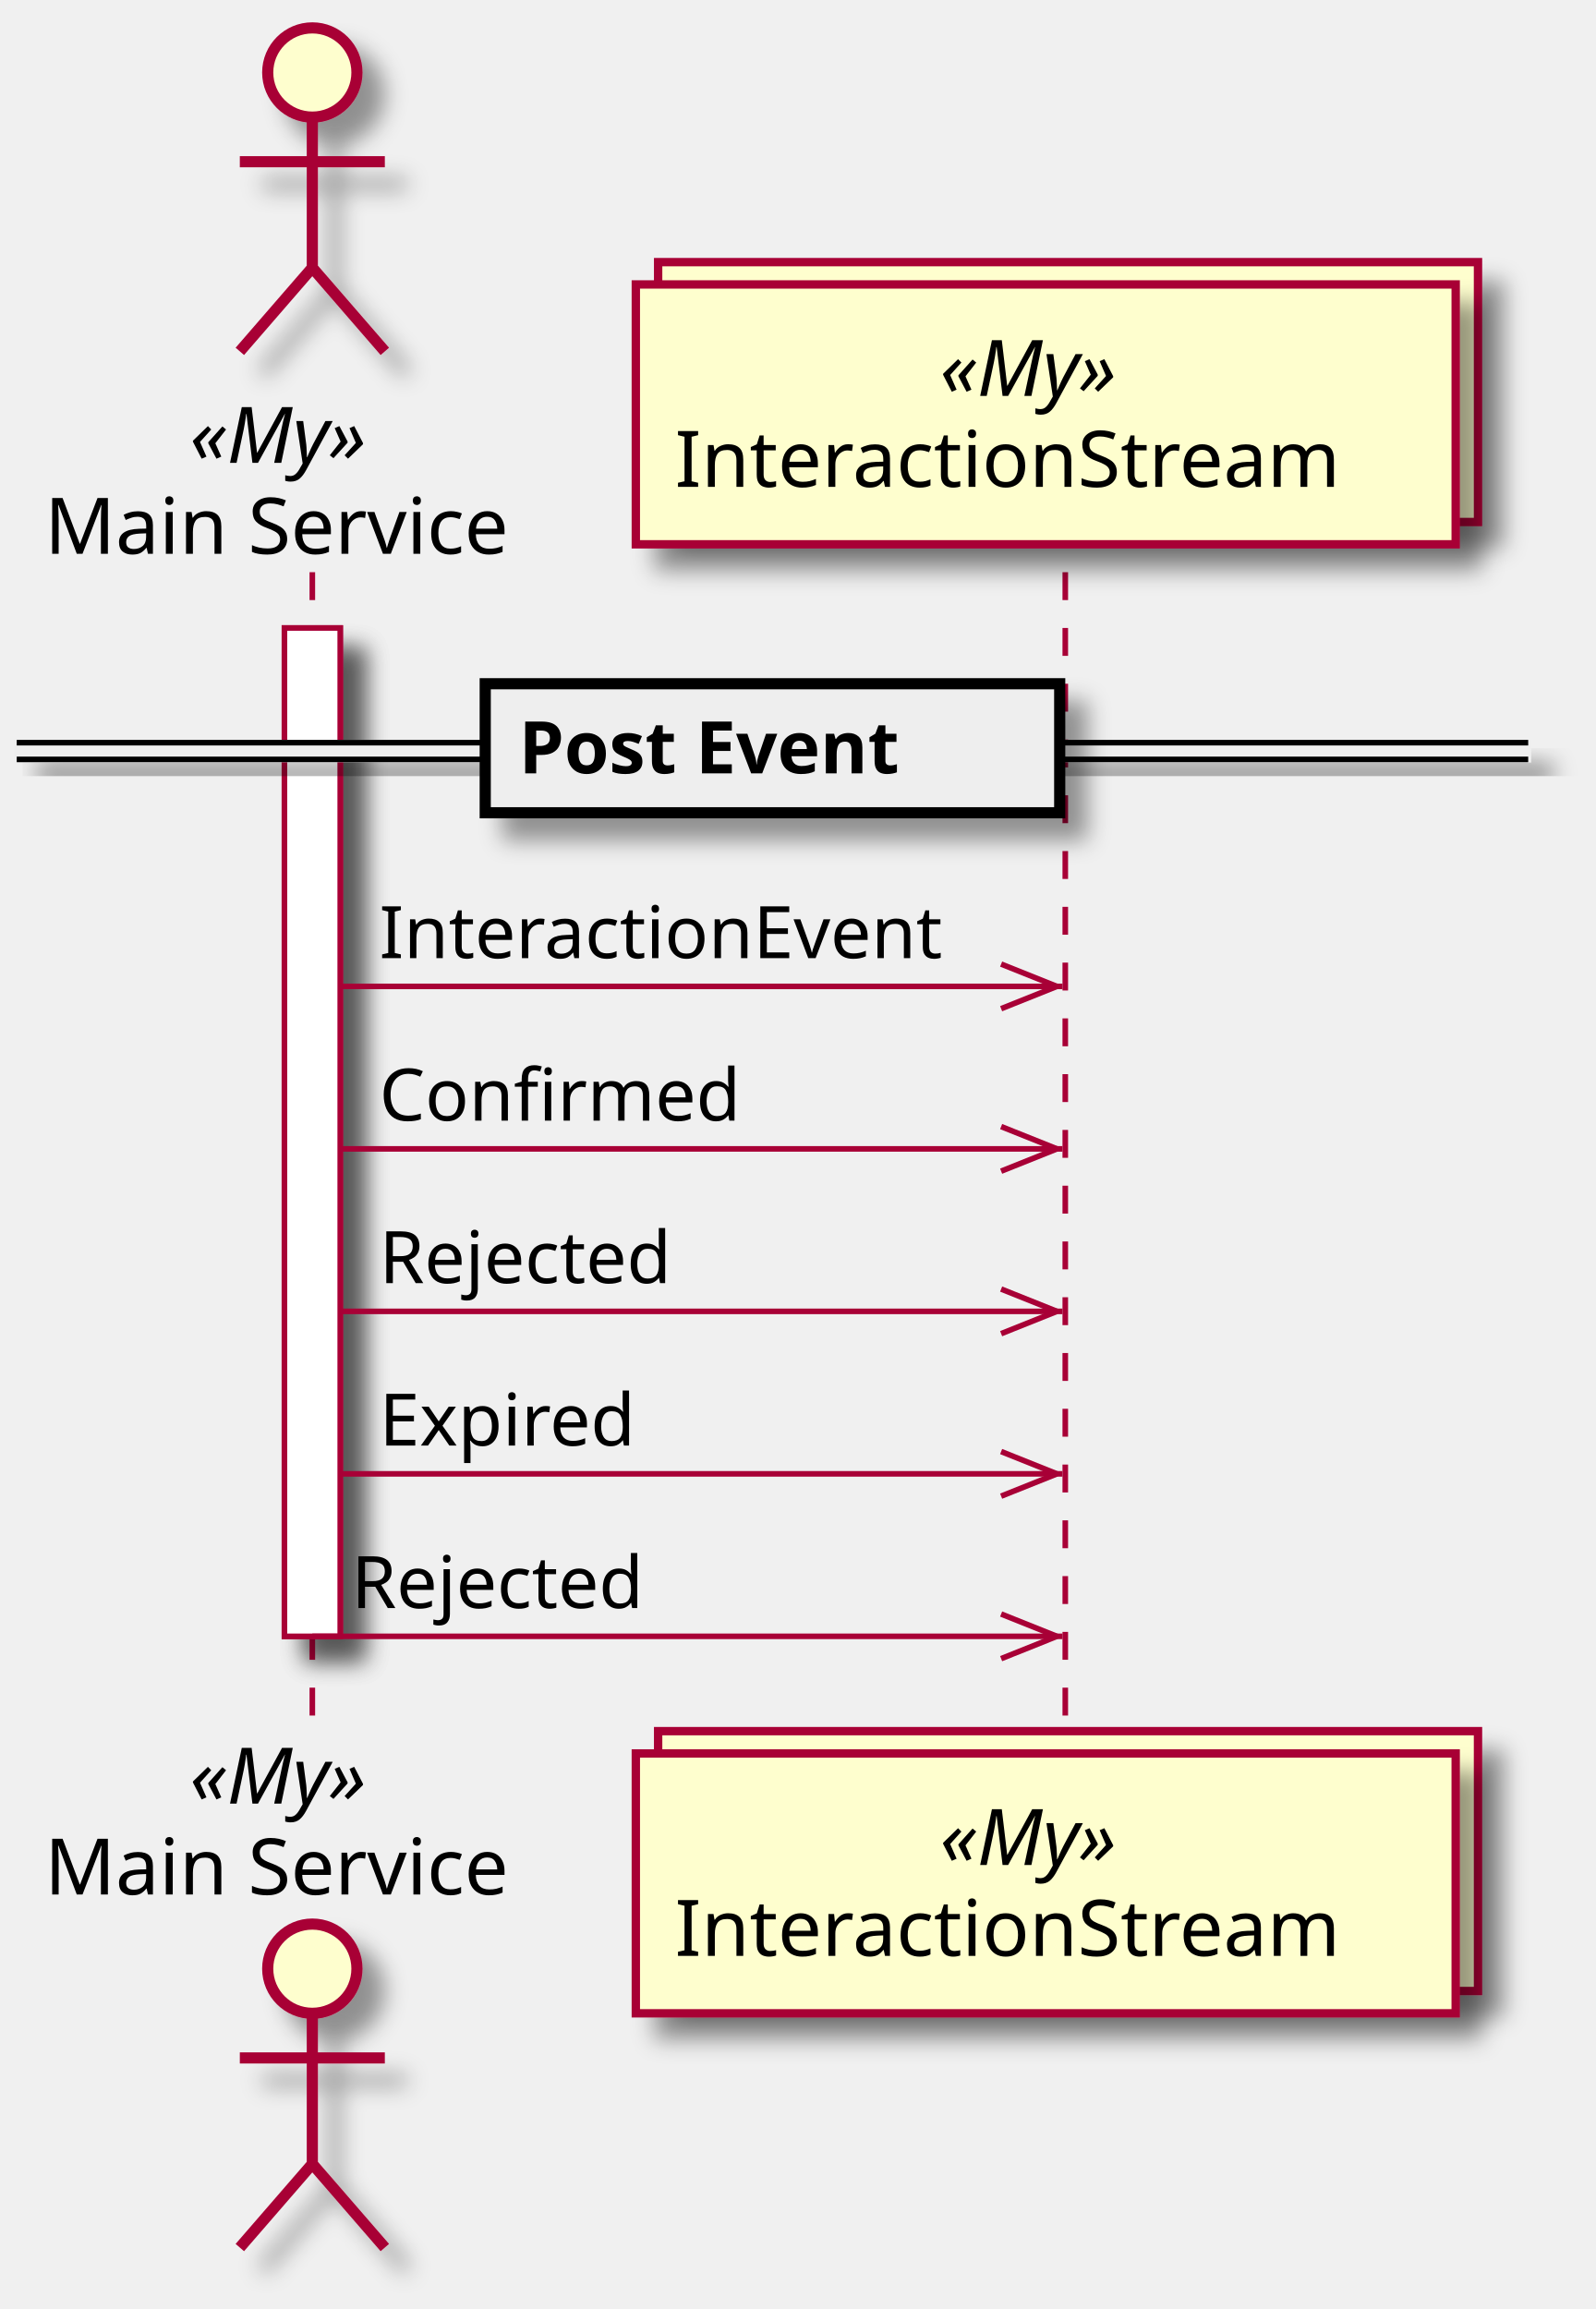
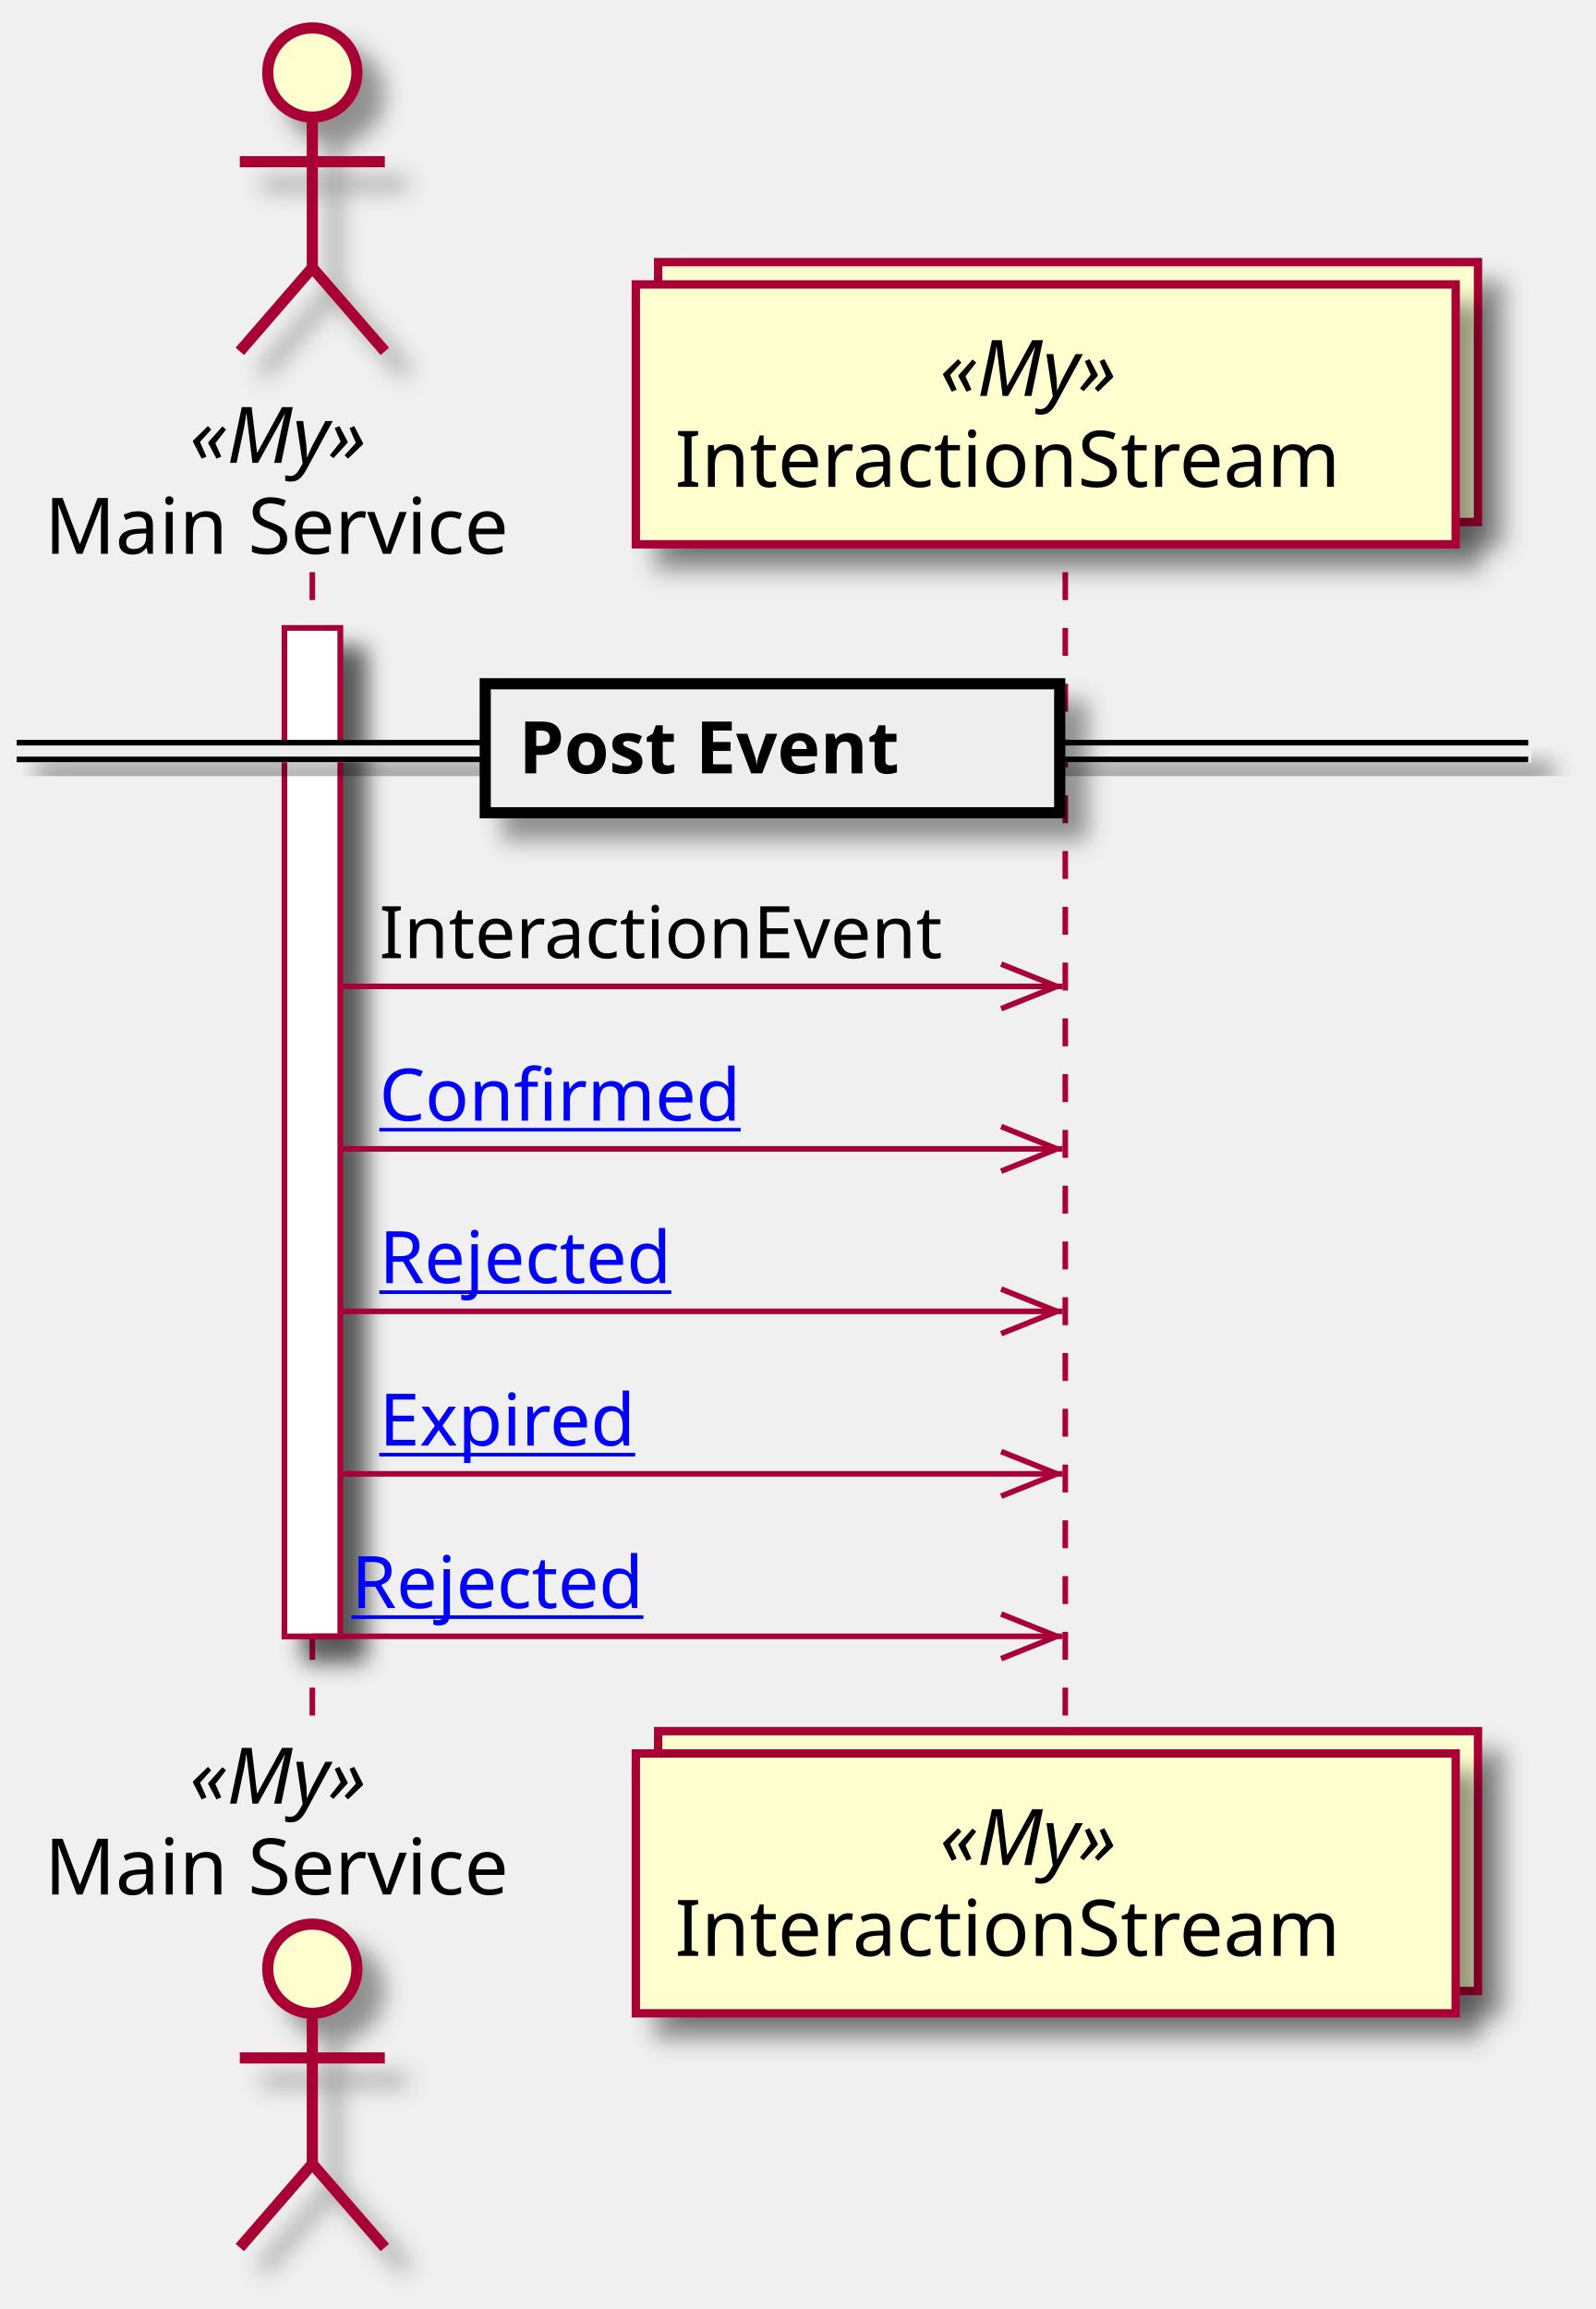
- <svg xmlns="http://www.w3.org/2000/svg" contentScriptType="application/ecmascript" contentStyleType="text/css" height="414px" preserveAspectRatio="none" style="width:286px;height:414px;" version="1.1" viewBox="0 0 286 414" width="286px" zoomAndPan="magnify">
+ <svg xmlns="http://www.w3.org/2000/svg" xmlns:xlink="http://www.w3.org/1999/xlink" contentScriptType="application/ecmascript" contentStyleType="text/css" height="414px" preserveAspectRatio="none" style="width:286px;height:414px;" version="1.1" viewBox="0 0 286 414" width="286px" zoomAndPan="magnify">
  <defs>
-     <filter height="300%" id="f1le7okomlbcp1" width="300%" x="-1" y="-1">
+     <filter height="300%" id="f6dzk0utaa0hd" width="300%" x="-1" y="-1">
      <feGaussianBlur result="blurOut" stdDeviation="2.0" />
      <feColorMatrix in="blurOut" result="blurOut2" type="matrix" values="0 0 0 0 0 0 0 0 0 0 0 0 0 0 0 0 0 0 .4 0" />
      <feOffset dx="4.0" dy="4.0" in="blurOut2" result="blurOut3" />
      <feBlend in="SourceGraphic" in2="blurOut3" mode="normal" />
    </filter>
  </defs>
  <g>
-     <rect fill="#FFFFFF" filter="url(#f1le7okomlbcp1)" height="180.797" style="stroke: #A80036; stroke-width: 1.0;" width="10" x="51" y="112.594" />
+     <rect fill="#FFFFFF" filter="url(#f6dzk0utaa0hd)" height="180.797" style="stroke: #A80036; stroke-width: 1.0;" width="10" x="51" y="112.594" />
    <line style="stroke: #A80036; stroke-width: 1.0; stroke-dasharray: 5.0,5.0;" x1="56" x2="56" y1="102.594" y2="311.391" />
    <line style="stroke: #A80036; stroke-width: 1.0; stroke-dasharray: 5.0,5.0;" x1="191" x2="191" y1="102.594" y2="311.391" />
    <text fill="#000000" font-family="sans-serif" font-size="14" font-style="italic" lengthAdjust="spacingAndGlyphs" textLength="38" x="34" y="82.995">«My»</text>
    <text fill="#000000" font-family="sans-serif" font-size="14" lengthAdjust="spacingAndGlyphs" textLength="90" x="8" y="99.292">Main Service</text>
-     <ellipse cx="56" cy="13" fill="#FEFECE" filter="url(#f1le7okomlbcp1)" rx="8" ry="8" style="stroke: #A80036; stroke-width: 2.0;" />
-     <path d="M56,21 L56,48 M43,29 L69,29 M56,48 L43,63 M56,48 L69,63 " fill="none" filter="url(#f1le7okomlbcp1)" style="stroke: #A80036; stroke-width: 2.0;" />
+     <ellipse cx="56" cy="13" fill="#FEFECE" filter="url(#f6dzk0utaa0hd)" rx="8" ry="8" style="stroke: #A80036; stroke-width: 2.0;" />
+     <path d="M56,21 L56,48 M43,29 L69,29 M56,48 L43,63 M56,48 L69,63 " fill="none" filter="url(#f6dzk0utaa0hd)" style="stroke: #A80036; stroke-width: 2.0;" />
    <text fill="#000000" font-family="sans-serif" font-size="14" font-style="italic" lengthAdjust="spacingAndGlyphs" textLength="38" x="34" y="323.386">«My»</text>
    <text fill="#000000" font-family="sans-serif" font-size="14" lengthAdjust="spacingAndGlyphs" textLength="90" x="8" y="339.683">Main Service</text>
-     <ellipse cx="56" cy="352.984" fill="#FEFECE" filter="url(#f1le7okomlbcp1)" rx="8" ry="8" style="stroke: #A80036; stroke-width: 2.0;" />
-     <path d="M56,360.984 L56,387.984 M43,368.984 L69,368.984 M56,387.984 L43,402.984 M56,387.984 L69,402.984 " fill="none" filter="url(#f1le7okomlbcp1)" style="stroke: #A80036; stroke-width: 2.0;" />
-     <rect fill="#FEFECE" filter="url(#f1le7okomlbcp1)" height="46.594" style="stroke: #A80036; stroke-width: 1.5;" width="147" x="118" y="47" />
-     <rect fill="#FEFECE" filter="url(#f1le7okomlbcp1)" height="46.594" style="stroke: #A80036; stroke-width: 1.5;" width="147" x="114" y="51" />
+     <ellipse cx="56" cy="352.984" fill="#FEFECE" filter="url(#f6dzk0utaa0hd)" rx="8" ry="8" style="stroke: #A80036; stroke-width: 2.0;" />
+     <path d="M56,360.984 L56,387.984 M43,368.984 L69,368.984 M56,387.984 L43,402.984 M56,387.984 L69,402.984 " fill="none" filter="url(#f6dzk0utaa0hd)" style="stroke: #A80036; stroke-width: 2.0;" />
+     <rect fill="#FEFECE" filter="url(#f6dzk0utaa0hd)" height="46.594" style="stroke: #A80036; stroke-width: 1.5;" width="147" x="118" y="47" />
+     <rect fill="#FEFECE" filter="url(#f6dzk0utaa0hd)" height="46.594" style="stroke: #A80036; stroke-width: 1.5;" width="147" x="114" y="51" />
    <text fill="#000000" font-family="sans-serif" font-size="14" font-style="italic" lengthAdjust="spacingAndGlyphs" textLength="38" x="168.5" y="70.995">«My»</text>
    <text fill="#000000" font-family="sans-serif" font-size="14" lengthAdjust="spacingAndGlyphs" textLength="133" x="121" y="87.292">InteractionStream</text>
-     <rect fill="#FEFECE" filter="url(#f1le7okomlbcp1)" height="46.594" style="stroke: #A80036; stroke-width: 1.5;" width="147" x="118" y="310.391" />
-     <rect fill="#FEFECE" filter="url(#f1le7okomlbcp1)" height="46.594" style="stroke: #A80036; stroke-width: 1.5;" width="147" x="114" y="314.391" />
+     <rect fill="#FEFECE" filter="url(#f6dzk0utaa0hd)" height="46.594" style="stroke: #A80036; stroke-width: 1.5;" width="147" x="118" y="310.391" />
+     <rect fill="#FEFECE" filter="url(#f6dzk0utaa0hd)" height="46.594" style="stroke: #A80036; stroke-width: 1.5;" width="147" x="114" y="314.391" />
    <text fill="#000000" font-family="sans-serif" font-size="14" font-style="italic" lengthAdjust="spacingAndGlyphs" textLength="38" x="168.5" y="334.386">«My»</text>
    <text fill="#000000" font-family="sans-serif" font-size="14" lengthAdjust="spacingAndGlyphs" textLength="133" x="121" y="350.683">InteractionStream</text>
-     <rect fill="#FFFFFF" filter="url(#f1le7okomlbcp1)" height="180.797" style="stroke: #A80036; stroke-width: 1.0;" width="10" x="51" y="112.594" />
-     <rect fill="#EEEEEE" filter="url(#f1le7okomlbcp1)" height="3" style="stroke: #EEEEEE; stroke-width: 1.0;" width="271" x="3" y="133.16" />
+     <rect fill="#FFFFFF" filter="url(#f6dzk0utaa0hd)" height="180.797" style="stroke: #A80036; stroke-width: 1.0;" width="10" x="51" y="112.594" />
+     <rect fill="#EEEEEE" filter="url(#f6dzk0utaa0hd)" height="3" style="stroke: #EEEEEE; stroke-width: 1.0;" width="271" x="3" y="133.16" />
    <line style="stroke: #000000; stroke-width: 1.0;" x1="3" x2="274" y1="133.16" y2="133.16" />
    <line style="stroke: #000000; stroke-width: 1.0;" x1="3" x2="274" y1="136.16" y2="136.16" />
-     <rect fill="#EEEEEE" filter="url(#f1le7okomlbcp1)" height="23.133" style="stroke: #000000; stroke-width: 2.0;" width="103" x="87" y="122.594" />
+     <rect fill="#EEEEEE" filter="url(#f6dzk0utaa0hd)" height="23.133" style="stroke: #000000; stroke-width: 2.0;" width="103" x="87" y="122.594" />
    <text fill="#000000" font-family="sans-serif" font-size="13" font-weight="bold" lengthAdjust="spacingAndGlyphs" textLength="84" x="93" y="138.661">Post Event</text>
    <line style="stroke: #A80036; stroke-width: 1.0;" x1="189.5" x2="179.5" y1="176.859" y2="172.859" />
    <line style="stroke: #A80036; stroke-width: 1.0;" x1="189.5" x2="179.5" y1="176.859" y2="180.859" />
    <line style="stroke: #A80036; stroke-width: 1.0;" x1="61" x2="190.5" y1="176.859" y2="176.859" />
    <text fill="#000000" font-family="sans-serif" font-size="13" lengthAdjust="spacingAndGlyphs" textLength="105" x="68" y="171.793">InteractionEvent</text>
    <line style="stroke: #A80036; stroke-width: 1.0;" x1="189.5" x2="179.5" y1="205.992" y2="201.992" />
    <line style="stroke: #A80036; stroke-width: 1.0;" x1="189.5" x2="179.5" y1="205.992" y2="209.992" />
    <line style="stroke: #A80036; stroke-width: 1.0;" x1="61" x2="190.5" y1="205.992" y2="205.992" />
-     <text fill="#000000" font-family="sans-serif" font-size="13" lengthAdjust="spacingAndGlyphs" textLength="67" x="68" y="200.926">Confirmed</text>
+     <a href="" target="_top" title="InteractionEvent.Confirmed" xlink:actuate="onRequest" xlink:href="" xlink:show="new" xlink:title="InteractionEvent.Confirmed" xlink:type="simple">
+       <text fill="#0000FF" font-family="sans-serif" font-size="13" lengthAdjust="spacingAndGlyphs" text-decoration="underline" textLength="67" x="68" y="200.926">Confirmed</text>
+     </a>
    <line style="stroke: #A80036; stroke-width: 1.0;" x1="189.5" x2="179.5" y1="235.125" y2="231.125" />
    <line style="stroke: #A80036; stroke-width: 1.0;" x1="189.5" x2="179.5" y1="235.125" y2="239.125" />
    <line style="stroke: #A80036; stroke-width: 1.0;" x1="61" x2="190.5" y1="235.125" y2="235.125" />
-     <text fill="#000000" font-family="sans-serif" font-size="13" lengthAdjust="spacingAndGlyphs" textLength="56" x="68" y="230.059">Rejected</text>
+     <a href="" target="_top" title="InteractionEvent.Rejected" xlink:actuate="onRequest" xlink:href="" xlink:show="new" xlink:title="InteractionEvent.Rejected" xlink:type="simple">
+       <text fill="#0000FF" font-family="sans-serif" font-size="13" lengthAdjust="spacingAndGlyphs" text-decoration="underline" textLength="56" x="68" y="230.059">Rejected</text>
+     </a>
    <line style="stroke: #A80036; stroke-width: 1.0;" x1="189.5" x2="179.5" y1="264.258" y2="260.258" />
    <line style="stroke: #A80036; stroke-width: 1.0;" x1="189.5" x2="179.5" y1="264.258" y2="268.258" />
    <line style="stroke: #A80036; stroke-width: 1.0;" x1="61" x2="190.5" y1="264.258" y2="264.258" />
-     <text fill="#000000" font-family="sans-serif" font-size="13" lengthAdjust="spacingAndGlyphs" textLength="48" x="68" y="259.192">Expired</text>
+     <a href="" target="_top" title="InteractionEvent.Rejected.Expired" xlink:actuate="onRequest" xlink:href="" xlink:show="new" xlink:title="InteractionEvent.Rejected.Expired" xlink:type="simple">
+       <text fill="#0000FF" font-family="sans-serif" font-size="13" lengthAdjust="spacingAndGlyphs" text-decoration="underline" textLength="48" x="68" y="259.192">Expired</text>
+     </a>
    <line style="stroke: #A80036; stroke-width: 1.0;" x1="189.5" x2="179.5" y1="293.391" y2="289.391" />
    <line style="stroke: #A80036; stroke-width: 1.0;" x1="189.5" x2="179.5" y1="293.391" y2="297.391" />
    <line style="stroke: #A80036; stroke-width: 1.0;" x1="56" x2="190.5" y1="293.391" y2="293.391" />
-     <text fill="#000000" font-family="sans-serif" font-size="13" lengthAdjust="spacingAndGlyphs" textLength="56" x="63" y="288.325">Rejected</text>
+     <a href="" target="_top" title="InteractionEvent.Rejected.Rejected" xlink:actuate="onRequest" xlink:href="" xlink:show="new" xlink:title="InteractionEvent.Rejected.Rejected" xlink:type="simple">
+       <text fill="#0000FF" font-family="sans-serif" font-size="13" lengthAdjust="spacingAndGlyphs" text-decoration="underline" textLength="56" x="63" y="288.325">Rejected</text>
+     </a>
  </g>
</svg>
